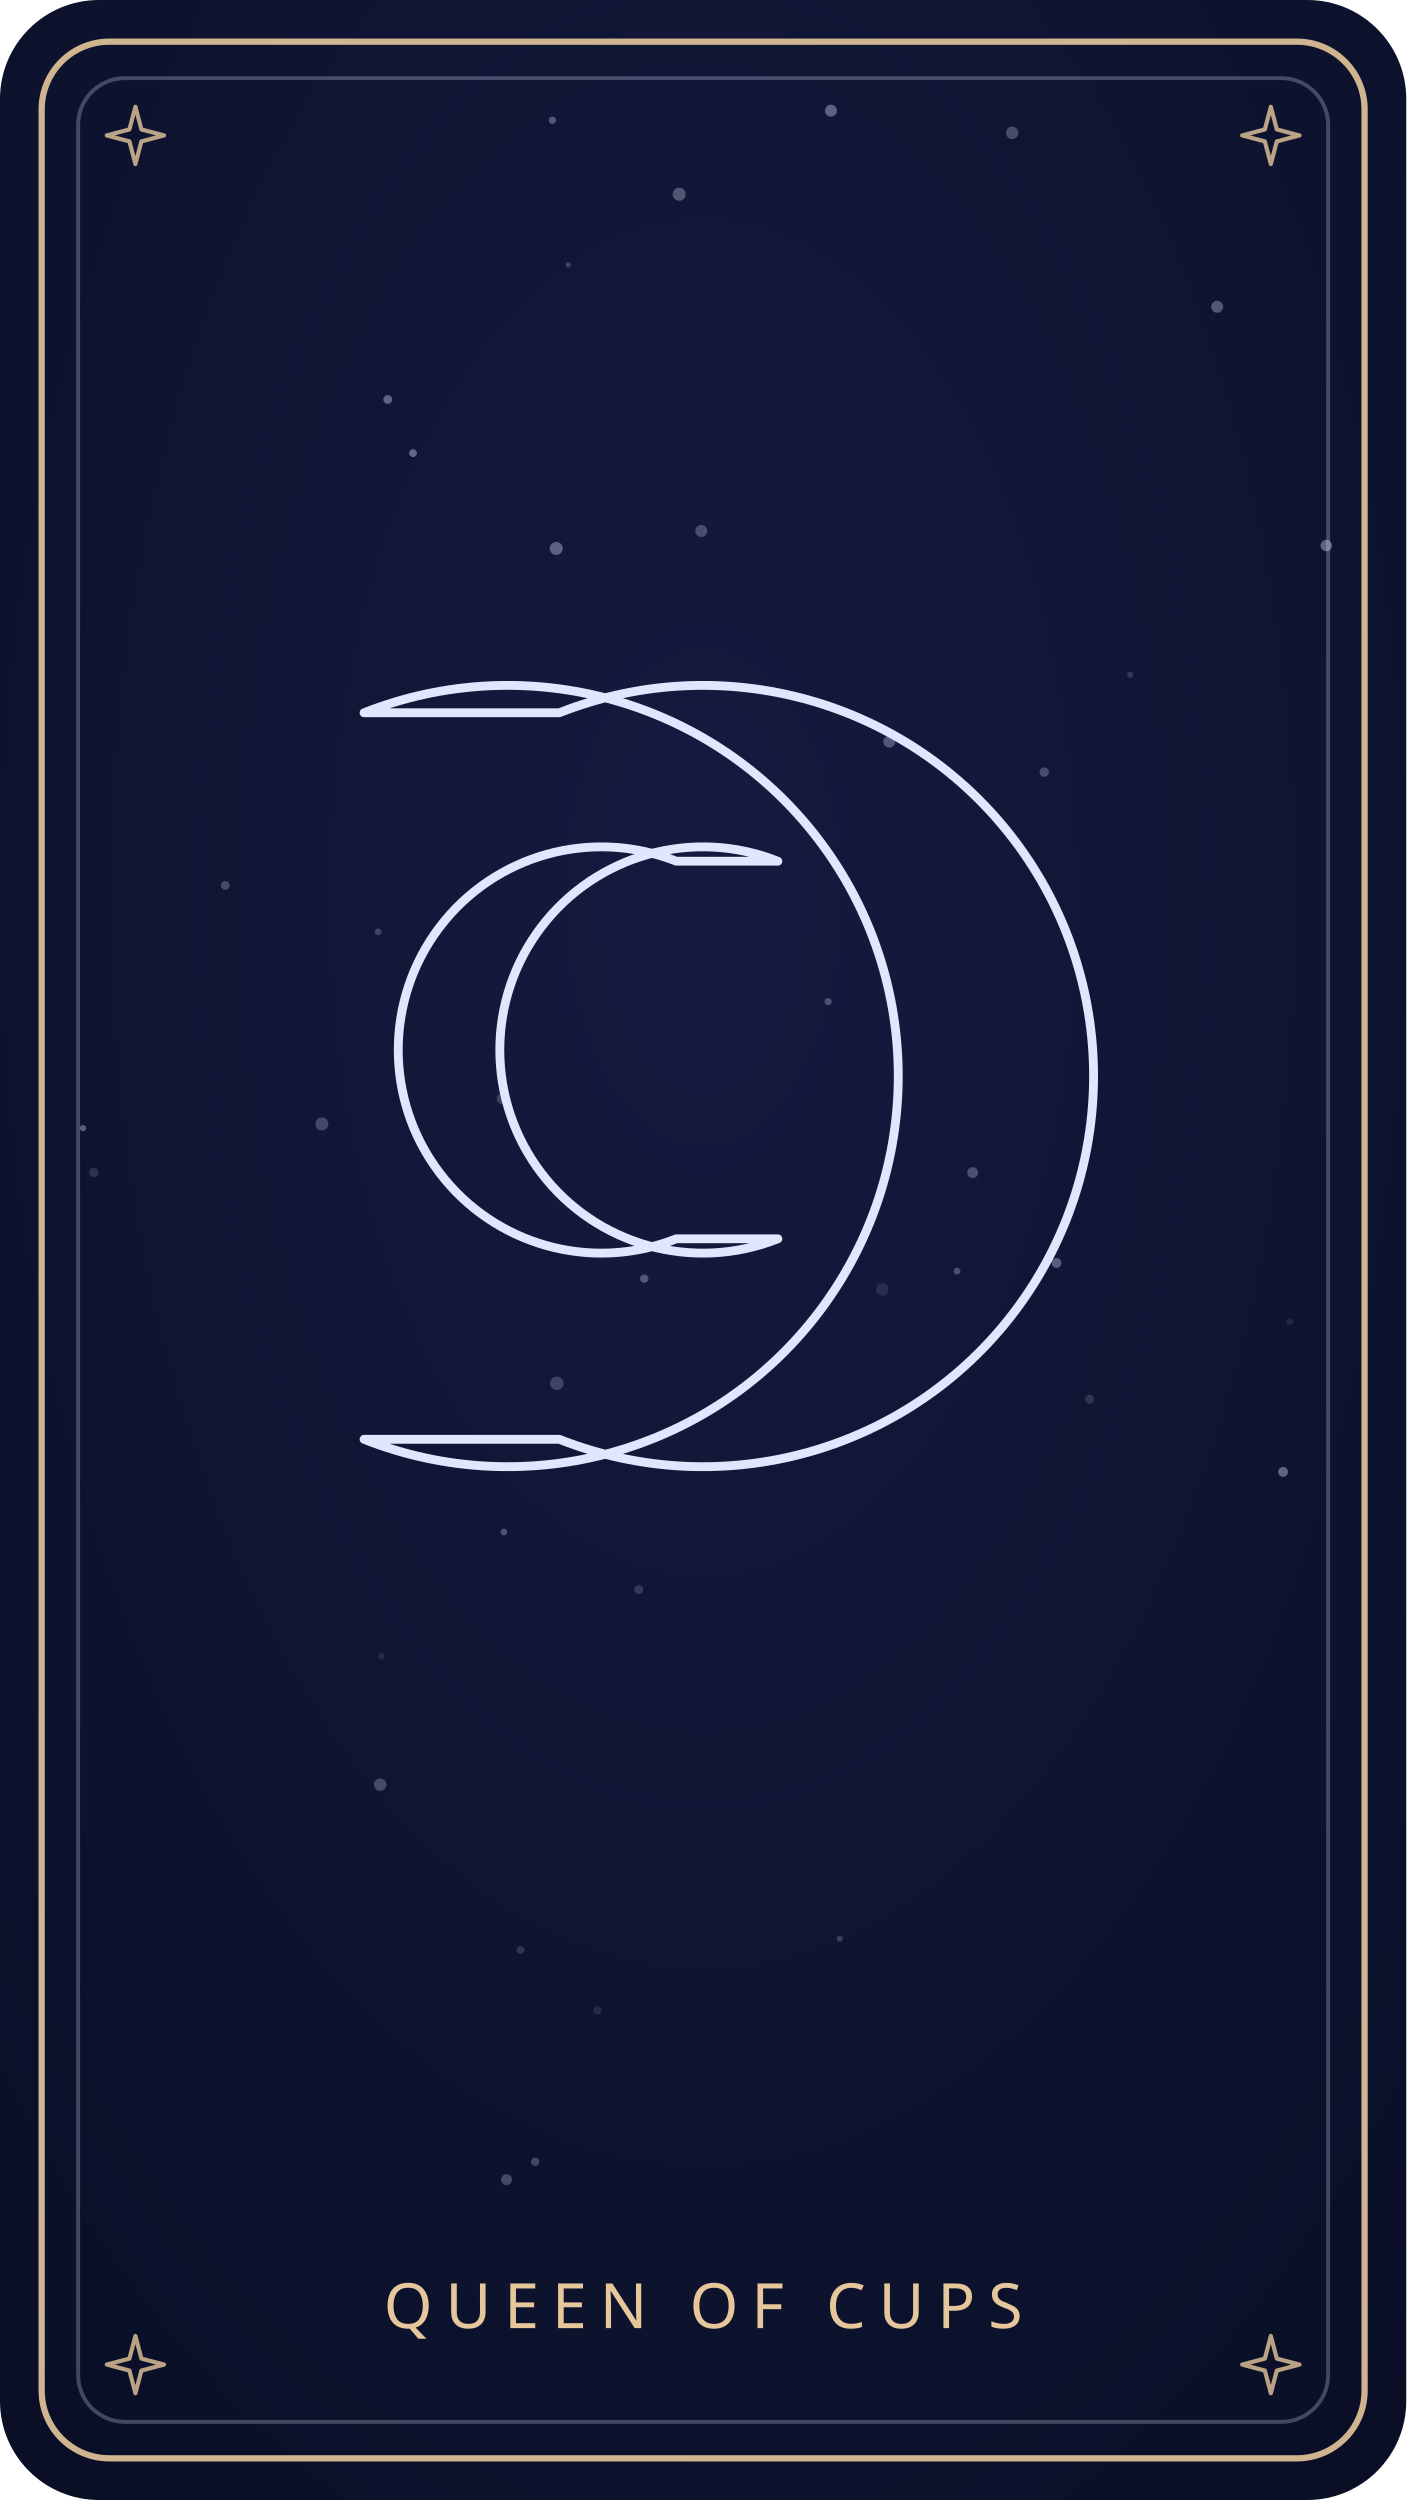
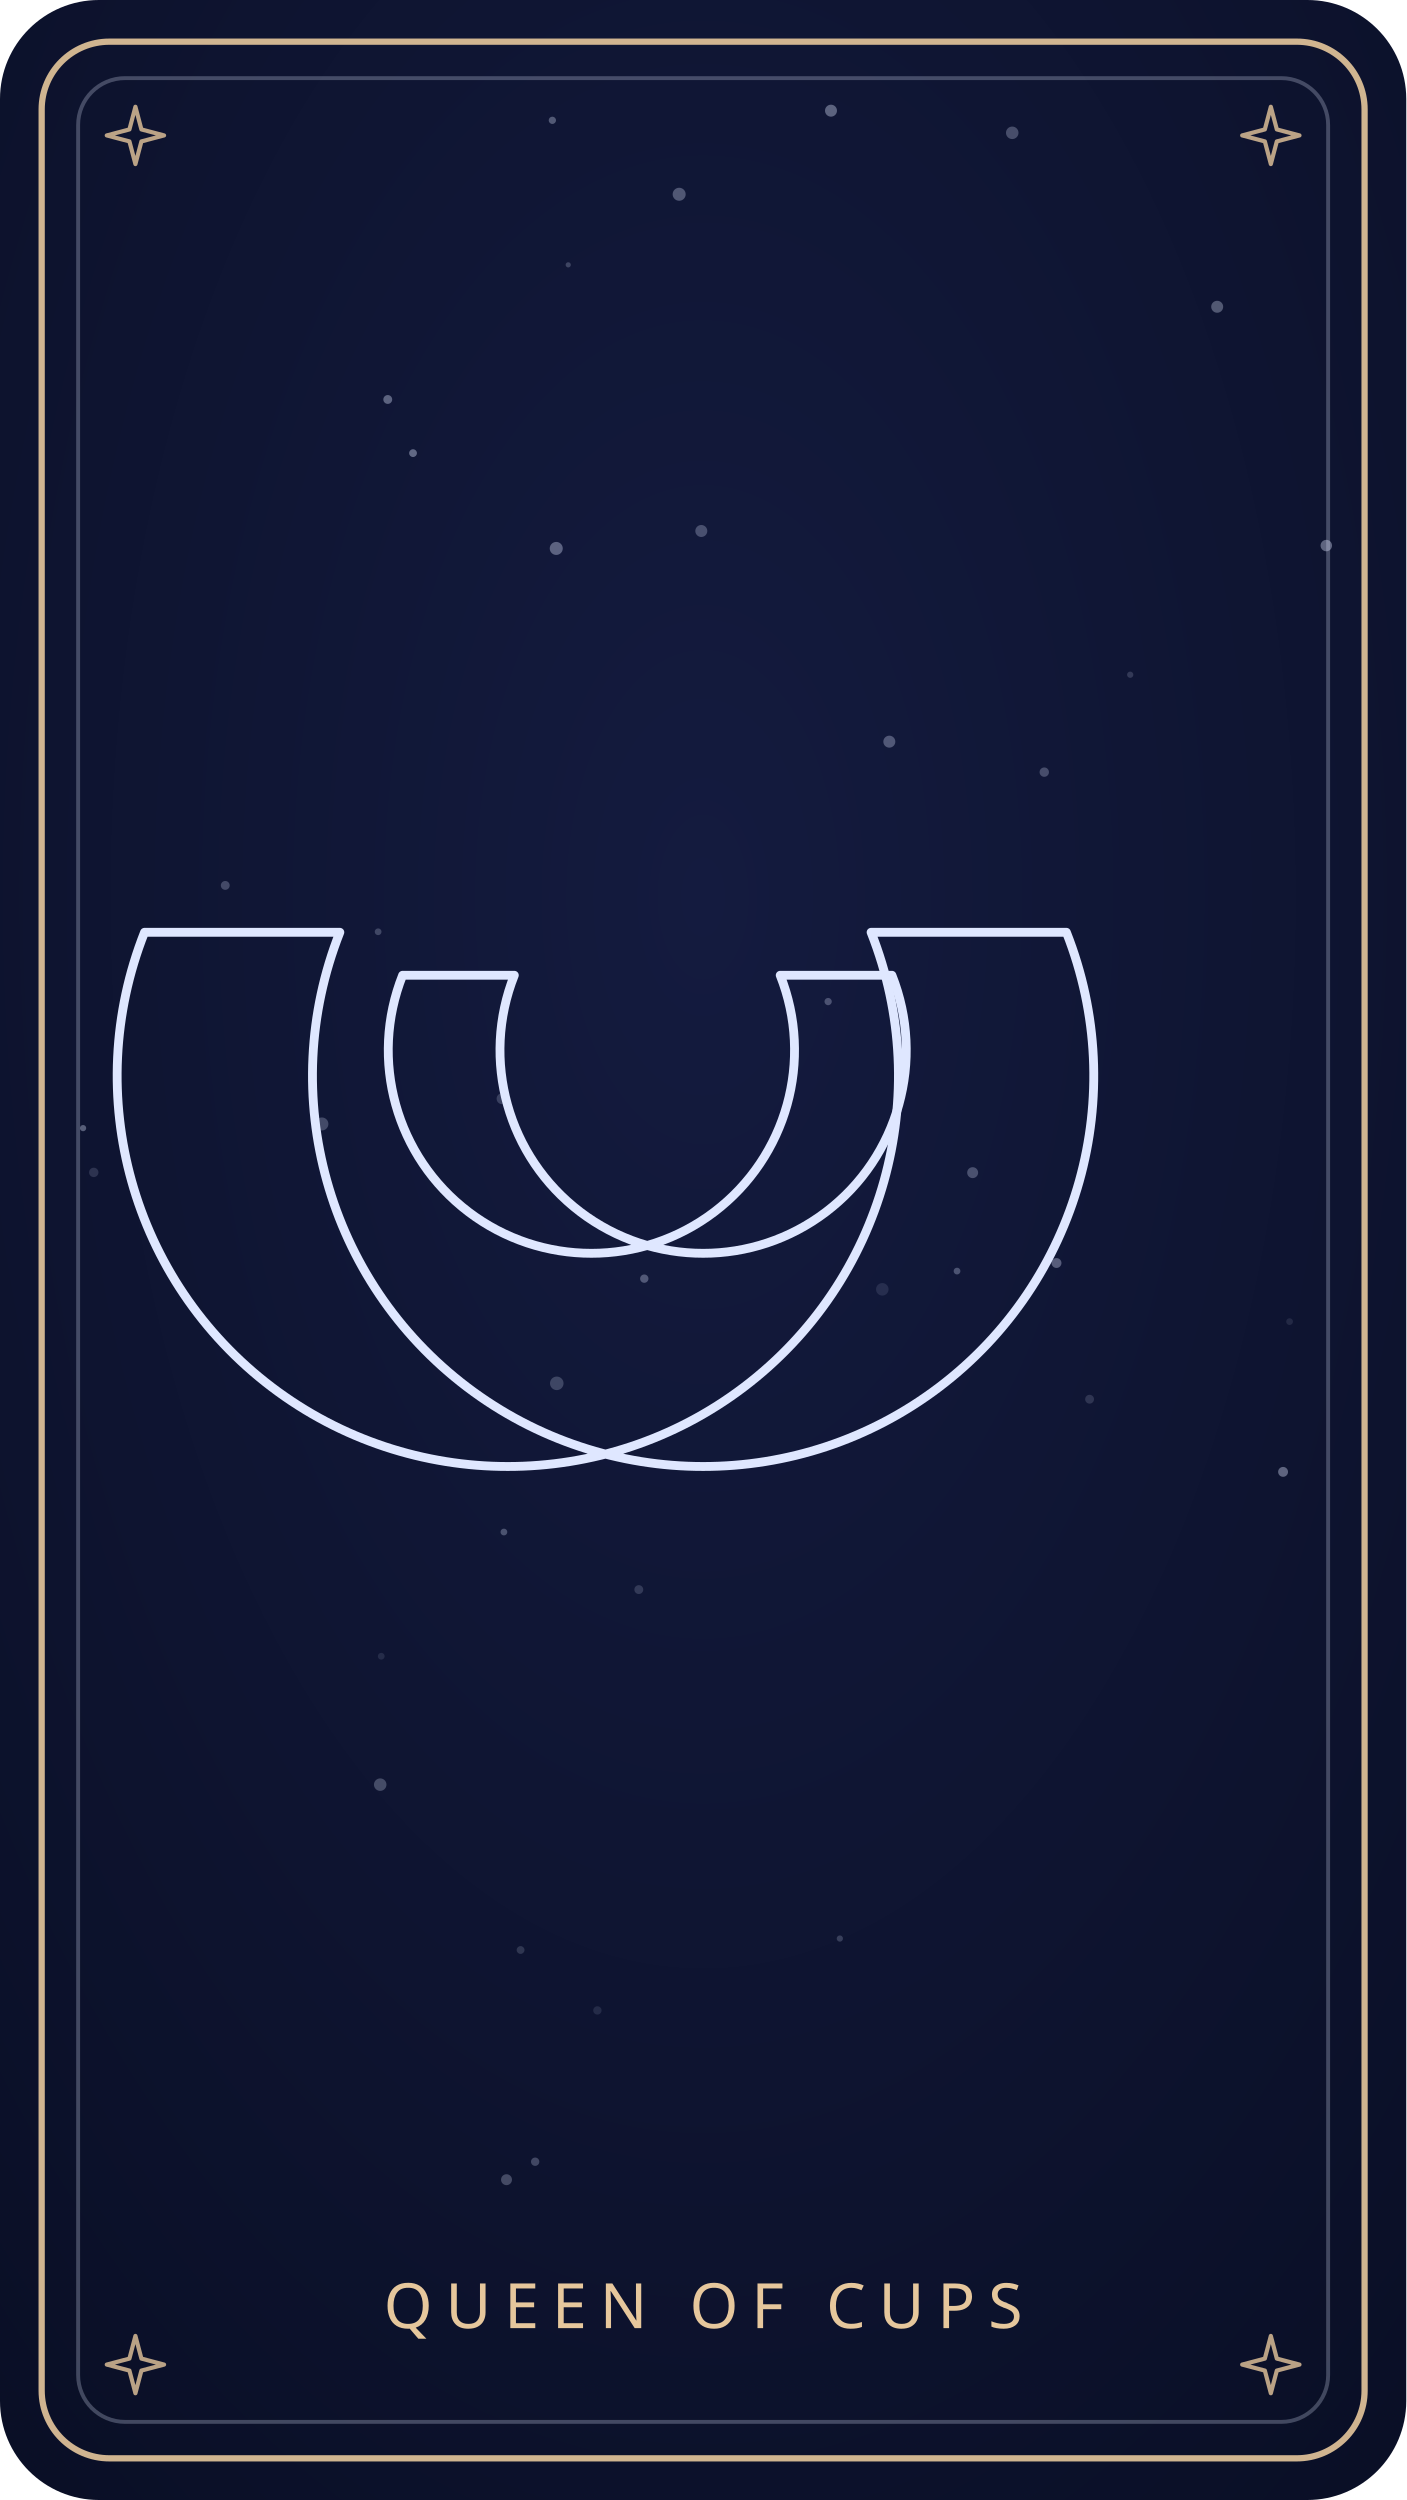
<svg xmlns="http://www.w3.org/2000/svg" viewBox="0 0 540 960" width="540" height="960">
  <defs>
    <radialGradient id="bg" cx="50%" cy="36%" r="85%">
      <stop offset="0%" stop-color="#141b3f" />
      <stop offset="100%" stop-color="#090e24" />
    </radialGradient>
  </defs>
  <rect x="0" y="0" width="540" height="960" rx="38" fill="url(#bg)" />
  <circle cx="158.6" cy="174.0" r="1.5" fill="#dfe7ff" stroke="none" fill-opacity="0.39" />
  <circle cx="218.2" cy="101.7" r="1.0" fill="#dfe7ff" stroke="none" fill-opacity="0.22" />
  <line x1="91.7" y1="608.2" x2="95.9" y2="608.2" w="1.2" color="#dfe7ff" op="0.396" />
  <line x1="91.7" y1="608.2" x2="91.7" y2="612.4" w="1.2" color="#dfe7ff" op="0.396" />
  <line x1="91.7" y1="608.2" x2="87.4" y2="608.2" w="1.2" color="#dfe7ff" op="0.396" />
  <line x1="91.7" y1="608.2" x2="91.7" y2="603.9" w="1.2" color="#dfe7ff" op="0.396" />
  <line x1="390.7" y1="116.1" x2="399.7" y2="116.1" w="1.2" color="#dfe7ff" op="0.116" />
  <line x1="390.7" y1="116.1" x2="390.7" y2="125.1" w="1.2" color="#dfe7ff" op="0.116" />
  <line x1="390.7" y1="116.1" x2="381.8" y2="116.1" w="1.2" color="#dfe7ff" op="0.116" />
  <line x1="390.7" y1="116.1" x2="390.7" y2="107.2" w="1.2" color="#dfe7ff" op="0.116" />
  <line x1="213.6" y1="197.7" x2="222.3" y2="197.7" w="1.2" color="#dfe7ff" op="0.172" />
  <line x1="213.6" y1="197.7" x2="213.6" y2="206.4" w="1.2" color="#dfe7ff" op="0.172" />
  <line x1="213.6" y1="197.7" x2="204.9" y2="197.7" w="1.2" color="#dfe7ff" op="0.172" />
  <line x1="213.6" y1="197.7" x2="213.6" y2="189.0" w="1.2" color="#dfe7ff" op="0.172" />
  <line x1="494.0" y1="893.9" x2="498.7" y2="893.9" w="1.2" color="#dfe7ff" op="0.13" />
  <line x1="494.0" y1="893.9" x2="494.0" y2="898.6" w="1.2" color="#dfe7ff" op="0.13" />
  <line x1="494.0" y1="893.9" x2="489.3" y2="893.9" w="1.2" color="#dfe7ff" op="0.13" />
  <line x1="494.0" y1="893.9" x2="494.0" y2="889.2" w="1.2" color="#dfe7ff" op="0.13" />
  <circle cx="86.5" cy="340.0" r="1.7" fill="#dfe7ff" stroke="none" fill-opacity="0.25" />
  <line x1="240.8" y1="48.8" x2="245.6" y2="48.8" w="1.2" color="#dfe7ff" op="0.314" />
  <line x1="240.8" y1="48.8" x2="240.8" y2="53.6" w="1.2" color="#dfe7ff" op="0.314" />
  <line x1="240.8" y1="48.8" x2="236.0" y2="48.8" w="1.2" color="#dfe7ff" op="0.314" />
  <line x1="240.8" y1="48.8" x2="240.8" y2="44.1" w="1.2" color="#dfe7ff" op="0.314" />
  <line x1="416.6" y1="38.9" x2="424.6" y2="38.9" w="1.2" color="#dfe7ff" op="0.33" />
  <line x1="416.6" y1="38.9" x2="416.6" y2="46.9" w="1.2" color="#dfe7ff" op="0.33" />
  <line x1="416.6" y1="38.9" x2="408.6" y2="38.9" w="1.2" color="#dfe7ff" op="0.33" />
  <line x1="416.6" y1="38.9" x2="416.6" y2="30.9" w="1.2" color="#dfe7ff" op="0.33" />
  <circle cx="205.5" cy="830.1" r="1.6" fill="#dfe7ff" stroke="none" fill-opacity="0.25" />
  <line x1="284.9" y1="925.4" x2="290.3" y2="925.4" w="1.2" color="#dfe7ff" op="0.265" />
  <line x1="284.9" y1="925.4" x2="284.9" y2="930.8" w="1.2" color="#dfe7ff" op="0.265" />
  <line x1="284.9" y1="925.4" x2="279.4" y2="925.4" w="1.2" color="#dfe7ff" op="0.265" />
  <line x1="284.9" y1="925.4" x2="284.9" y2="920.0" w="1.2" color="#dfe7ff" op="0.265" />
  <circle cx="509.3" cy="209.5" r="2.2" fill="#dfe7ff" stroke="none" fill-opacity="0.38" />
  <circle cx="341.5" cy="284.8" r="2.3" fill="#dfe7ff" stroke="none" fill-opacity="0.31" />
  <circle cx="192.8" cy="421.9" r="2.1" fill="#dfe7ff" stroke="none" fill-opacity="0.20" />
  <circle cx="405.7" cy="485.0" r="1.9" fill="#dfe7ff" stroke="none" fill-opacity="0.34" />
  <line x1="239.3" y1="361.5" x2="243.3" y2="361.5" w="1.2" color="#dfe7ff" op="0.277" />
  <line x1="239.3" y1="361.5" x2="239.3" y2="365.4" w="1.2" color="#dfe7ff" op="0.277" />
  <line x1="239.3" y1="361.5" x2="235.4" y2="361.5" w="1.2" color="#dfe7ff" op="0.277" />
  <line x1="239.3" y1="361.5" x2="239.3" y2="357.6" w="1.2" color="#dfe7ff" op="0.277" />
  <circle cx="367.5" cy="488.1" r="1.3" fill="#dfe7ff" stroke="none" fill-opacity="0.29" />
  <circle cx="194.5" cy="837.0" r="2.1" fill="#dfe7ff" stroke="none" fill-opacity="0.26" />
  <circle cx="123.6" cy="431.6" r="2.5" fill="#dfe7ff" stroke="none" fill-opacity="0.25" />
  <line x1="240.0" y1="616.4" x2="247.7" y2="616.4" w="1.2" color="#dfe7ff" op="0.14" />
  <line x1="240.0" y1="616.4" x2="240.0" y2="624.1" w="1.2" color="#dfe7ff" op="0.14" />
  <line x1="240.0" y1="616.4" x2="232.3" y2="616.4" w="1.2" color="#dfe7ff" op="0.14" />
  <line x1="240.0" y1="616.4" x2="240.0" y2="608.7" w="1.2" color="#dfe7ff" op="0.14" />
  <line x1="398.1" y1="763.3" x2="402.0" y2="763.3" w="1.2" color="#dfe7ff" op="0.102" />
  <line x1="398.1" y1="763.3" x2="398.1" y2="767.1" w="1.2" color="#dfe7ff" op="0.102" />
  <line x1="398.1" y1="763.3" x2="394.2" y2="763.3" w="1.2" color="#dfe7ff" op="0.102" />
  <line x1="398.1" y1="763.3" x2="398.1" y2="759.4" w="1.2" color="#dfe7ff" op="0.102" />
  <line x1="31.7" y1="807.4" x2="40.1" y2="807.4" w="1.2" color="#dfe7ff" op="0.317" />
  <line x1="31.7" y1="807.4" x2="31.7" y2="815.8" w="1.2" color="#dfe7ff" op="0.317" />
  <line x1="31.7" y1="807.4" x2="23.4" y2="807.4" w="1.2" color="#dfe7ff" op="0.317" />
  <line x1="31.7" y1="807.4" x2="31.7" y2="799.0" w="1.2" color="#dfe7ff" op="0.317" />
  <circle cx="388.7" cy="51.0" r="2.4" fill="#dfe7ff" stroke="none" fill-opacity="0.27" />
  <circle cx="148.9" cy="153.4" r="1.7" fill="#dfe7ff" stroke="none" fill-opacity="0.37" />
  <line x1="446.7" y1="185.1" x2="452.6" y2="185.1" w="1.2" color="#dfe7ff" op="0.217" />
  <line x1="446.7" y1="185.1" x2="446.7" y2="191.0" w="1.2" color="#dfe7ff" op="0.217" />
  <line x1="446.7" y1="185.1" x2="440.8" y2="185.1" w="1.2" color="#dfe7ff" op="0.217" />
  <line x1="446.7" y1="185.1" x2="446.7" y2="179.2" w="1.2" color="#dfe7ff" op="0.217" />
  <circle cx="401.0" cy="296.5" r="1.8" fill="#dfe7ff" stroke="none" fill-opacity="0.26" />
  <circle cx="31.9" cy="433.2" r="1.2" fill="#dfe7ff" stroke="none" fill-opacity="0.35" />
  <line x1="262.2" y1="495.6" x2="268.5" y2="495.6" w="1.2" color="#dfe7ff" op="0.359" />
  <line x1="262.2" y1="495.6" x2="262.2" y2="501.9" w="1.2" color="#dfe7ff" op="0.359" />
  <line x1="262.2" y1="495.6" x2="255.9" y2="495.6" w="1.2" color="#dfe7ff" op="0.359" />
  <line x1="262.2" y1="495.6" x2="262.2" y2="489.3" w="1.2" color="#dfe7ff" op="0.359" />
  <circle cx="212.1" cy="46.2" r="1.4" fill="#dfe7ff" stroke="none" fill-opacity="0.32" />
  <line x1="436.4" y1="662.5" x2="442.6" y2="662.5" w="1.2" color="#dfe7ff" op="0.376" />
  <line x1="436.4" y1="662.5" x2="436.4" y2="668.7" w="1.2" color="#dfe7ff" op="0.376" />
  <line x1="436.4" y1="662.5" x2="430.2" y2="662.5" w="1.2" color="#dfe7ff" op="0.376" />
  <line x1="436.4" y1="662.5" x2="436.4" y2="656.3" w="1.2" color="#dfe7ff" op="0.376" />
  <circle cx="145.2" cy="357.8" r="1.3" fill="#dfe7ff" stroke="none" fill-opacity="0.23" />
  <line x1="313.1" y1="753.0" x2="320.9" y2="753.0" w="1.2" color="#dfe7ff" op="0.287" />
  <line x1="313.1" y1="753.0" x2="313.1" y2="760.8" w="1.2" color="#dfe7ff" op="0.287" />
  <line x1="313.1" y1="753.0" x2="305.3" y2="753.0" w="1.2" color="#dfe7ff" op="0.287" />
  <line x1="313.1" y1="753.0" x2="313.1" y2="745.2" w="1.2" color="#dfe7ff" op="0.287" />
  <circle cx="146.4" cy="636.0" r="1.3" fill="#dfe7ff" stroke="none" fill-opacity="0.11" />
  <line x1="48.7" y1="159.0" x2="57.5" y2="159.0" w="1.2" color="#dfe7ff" op="0.161" />
  <line x1="48.7" y1="159.0" x2="48.7" y2="167.8" w="1.2" color="#dfe7ff" op="0.161" />
  <line x1="48.7" y1="159.0" x2="39.9" y2="159.0" w="1.2" color="#dfe7ff" op="0.161" />
  <line x1="48.7" y1="159.0" x2="48.7" y2="150.3" w="1.2" color="#dfe7ff" op="0.161" />
  <circle cx="373.5" cy="450.3" r="2.1" fill="#dfe7ff" stroke="none" fill-opacity="0.28" />
  <circle cx="319.1" cy="42.5" r="2.3" fill="#dfe7ff" stroke="none" fill-opacity="0.37" />
  <line x1="286.8" y1="483.2" x2="291.4" y2="483.2" w="1.2" color="#dfe7ff" op="0.353" />
  <line x1="286.8" y1="483.2" x2="286.8" y2="487.8" w="1.2" color="#dfe7ff" op="0.353" />
  <line x1="286.8" y1="483.2" x2="282.2" y2="483.2" w="1.2" color="#dfe7ff" op="0.353" />
  <line x1="286.8" y1="483.2" x2="286.8" y2="478.6" w="1.2" color="#dfe7ff" op="0.353" />
  <circle cx="385.9" cy="885.1" r="1.2" fill="#dfe7ff" stroke="none" fill-opacity="0.27" />
  <circle cx="36.0" cy="450.2" r="1.8" fill="#dfe7ff" stroke="none" fill-opacity="0.15" />
  <line x1="286.3" y1="815.2" x2="293.6" y2="815.2" w="1.2" color="#dfe7ff" op="0.185" />
  <line x1="286.3" y1="815.2" x2="286.3" y2="822.5" w="1.2" color="#dfe7ff" op="0.185" />
  <line x1="286.3" y1="815.2" x2="279.0" y2="815.2" w="1.2" color="#dfe7ff" op="0.185" />
  <line x1="286.3" y1="815.2" x2="286.3" y2="807.9" w="1.2" color="#dfe7ff" op="0.185" />
  <circle cx="467.4" cy="117.8" r="2.3" fill="#dfe7ff" stroke="none" fill-opacity="0.32" />
  <line x1="214.2" y1="910.4" x2="222.6" y2="910.4" w="1.2" color="#dfe7ff" op="0.276" />
  <line x1="214.2" y1="910.4" x2="214.2" y2="918.9" w="1.2" color="#dfe7ff" op="0.276" />
  <line x1="214.2" y1="910.4" x2="205.8" y2="910.4" w="1.2" color="#dfe7ff" op="0.276" />
  <line x1="214.2" y1="910.4" x2="214.2" y2="902.0" w="1.2" color="#dfe7ff" op="0.276" />
  <line x1="301.5" y1="625.6" x2="307.1" y2="625.6" w="1.2" color="#dfe7ff" op="0.242" />
  <line x1="301.5" y1="625.6" x2="301.5" y2="631.2" w="1.2" color="#dfe7ff" op="0.242" />
  <line x1="301.5" y1="625.6" x2="295.9" y2="625.6" w="1.2" color="#dfe7ff" op="0.242" />
  <line x1="301.5" y1="625.6" x2="301.5" y2="620.0" w="1.2" color="#dfe7ff" op="0.242" />
  <circle cx="199.9" cy="748.8" r="1.5" fill="#dfe7ff" stroke="none" fill-opacity="0.16" />
  <line x1="344.6" y1="519.3" x2="349.7" y2="519.3" w="1.2" color="#dfe7ff" op="0.224" />
  <line x1="344.6" y1="519.3" x2="344.6" y2="524.4" w="1.2" color="#dfe7ff" op="0.224" />
  <line x1="344.6" y1="519.3" x2="339.5" y2="519.3" w="1.2" color="#dfe7ff" op="0.224" />
  <line x1="344.6" y1="519.3" x2="344.6" y2="514.1" w="1.2" color="#dfe7ff" op="0.224" />
  <line x1="261.4" y1="821.4" x2="266.0" y2="821.4" w="1.2" color="#dfe7ff" op="0.159" />
  <line x1="261.4" y1="821.4" x2="261.4" y2="826.0" w="1.2" color="#dfe7ff" op="0.159" />
  <line x1="261.4" y1="821.4" x2="256.8" y2="821.4" w="1.2" color="#dfe7ff" op="0.159" />
  <line x1="261.4" y1="821.4" x2="261.4" y2="816.8" w="1.2" color="#dfe7ff" op="0.159" />
  <circle cx="213.8" cy="531.2" r="2.6" fill="#dfe7ff" stroke="none" fill-opacity="0.22" />
  <circle cx="260.8" cy="74.6" r="2.5" fill="#dfe7ff" stroke="none" fill-opacity="0.31" />
  <circle cx="229.4" cy="772.0" r="1.6" fill="#dfe7ff" stroke="none" fill-opacity="0.11" />
  <line x1="42.0" y1="915.0" x2="50.3" y2="915.0" w="1.2" color="#dfe7ff" op="0.129" />
  <line x1="42.0" y1="915.0" x2="42.0" y2="923.3" w="1.2" color="#dfe7ff" op="0.129" />
  <line x1="42.0" y1="915.0" x2="33.7" y2="915.0" w="1.2" color="#dfe7ff" op="0.129" />
  <line x1="42.0" y1="915.0" x2="42.0" y2="906.7" w="1.2" color="#dfe7ff" op="0.129" />
  <line x1="156.1" y1="84.2" x2="160.5" y2="84.2" w="1.2" color="#dfe7ff" op="0.391" />
  <line x1="156.1" y1="84.2" x2="156.1" y2="88.7" w="1.2" color="#dfe7ff" op="0.391" />
  <line x1="156.1" y1="84.2" x2="151.7" y2="84.2" w="1.2" color="#dfe7ff" op="0.391" />
  <line x1="156.1" y1="84.2" x2="156.1" y2="79.8" w="1.2" color="#dfe7ff" op="0.391" />
  <circle cx="247.4" cy="491.0" r="1.6" fill="#dfe7ff" stroke="none" fill-opacity="0.31" />
  <circle cx="492.7" cy="565.2" r="1.9" fill="#dfe7ff" stroke="none" fill-opacity="0.38" />
  <circle cx="193.5" cy="588.3" r="1.3" fill="#dfe7ff" stroke="none" fill-opacity="0.29" />
  <circle cx="338.8" cy="495.1" r="2.4" fill="#dfe7ff" stroke="none" fill-opacity="0.11" />
  <circle cx="322.5" cy="744.4" r="1.2" fill="#dfe7ff" stroke="none" fill-opacity="0.20" />
  <circle cx="318.0" cy="384.6" r="1.4" fill="#dfe7ff" stroke="none" fill-opacity="0.28" />
  <circle cx="269.3" cy="203.9" r="2.3" fill="#dfe7ff" stroke="none" fill-opacity="0.27" />
  <circle cx="213.6" cy="210.6" r="2.5" fill="#dfe7ff" stroke="none" fill-opacity="0.36" />
  <circle cx="418.4" cy="537.3" r="1.7" fill="#dfe7ff" stroke="none" fill-opacity="0.15" />
  <circle cx="495.2" cy="507.5" r="1.3" fill="#dfe7ff" stroke="none" fill-opacity="0.10" />
  <circle cx="434.0" cy="259.1" r="1.2" fill="#dfe7ff" stroke="none" fill-opacity="0.17" />
  <circle cx="146.0" cy="685.3" r="2.4" fill="#dfe7ff" stroke="none" fill-opacity="0.26" />
  <circle cx="245.3" cy="610.4" r="1.7" fill="#dfe7ff" stroke="none" fill-opacity="0.17" />
-   <path d="M 214.8 273.7 A 150.0 150.0 0 1 1 214.8 552.7 L 139.8 552.7 A 150.0 150.0 0 1 0 139.8 273.7 Z" fill="none" stroke="#dfe7ff" stroke-width="3.4" stroke-linecap="round" stroke-linejoin="round" />
-   <path d="M 298.7 475.7 A 78.0 78.0 0 1 1 298.7 330.7 L 259.7 330.7 A 78.0 78.0 0 1 0 259.7 475.7 Z" fill="none" stroke="#dfe7ff" stroke-width="3.4" stroke-linecap="round" stroke-linejoin="round" />
+   <path d="M 409.5 358.0 A 150.0 150.0 0 1 1 130.5 358.0 L 55.5 358.0 A 150.0 150.0 0 1 0 334.5 358.0 Z" fill="none" stroke="#dfe7ff" stroke-width="3.4" stroke-linecap="round" stroke-linejoin="round" />
+   <path d="M 342.5 374.5 A 78.0 78.0 0 1 1 197.5 374.5 L 154.6 374.5 A 78.0 78.0 0 1 0 299.6 374.5 Z" fill="none" stroke="#dfe7ff" stroke-width="3.4" stroke-linecap="round" stroke-linejoin="round" />
  <line x1="270.0" y1="283.2" x2="288.0" y2="283.2" w="1.5" color="#dfe7ff" op="0.9" />
  <line x1="270.0" y1="283.2" x2="270.0" y2="301.2" w="1.5" color="#dfe7ff" op="0.9" />
  <line x1="270.0" y1="283.2" x2="252.0" y2="283.2" w="1.5" color="#dfe7ff" op="0.9" />
  <line x1="270.0" y1="283.2" x2="270.0" y2="265.2" w="1.5" color="#dfe7ff" op="0.9" />
  <line x1="175.0" y1="473.2" x2="189.0" y2="473.2" w="1.5" color="#dfe7ff" op="0.7" />
  <line x1="175.0" y1="473.2" x2="175.0" y2="487.2" w="1.5" color="#dfe7ff" op="0.7" />
  <line x1="175.0" y1="473.2" x2="161.0" y2="473.2" w="1.5" color="#dfe7ff" op="0.7" />
  <line x1="175.0" y1="473.2" x2="175.0" y2="459.2" w="1.5" color="#dfe7ff" op="0.7" />
  <line x1="365.0" y1="473.2" x2="379.0" y2="473.2" w="1.5" color="#dfe7ff" op="0.7" />
  <line x1="365.0" y1="473.2" x2="365.0" y2="487.2" w="1.5" color="#dfe7ff" op="0.7" />
  <line x1="365.0" y1="473.2" x2="351.0" y2="473.2" w="1.5" color="#dfe7ff" op="0.7" />
  <line x1="365.0" y1="473.2" x2="365.0" y2="459.2" w="1.5" color="#dfe7ff" op="0.7" />
  <rect x="16" y="16" width="508" height="928" rx="26" fill="none" stroke="#e6c79c" stroke-width="2.4" stroke-linecap="round" stroke-linejoin="round" stroke-opacity="0.90" />
  <rect x="30" y="30" width="480" height="900" rx="18" fill="none" stroke="#dfe7ff" stroke-width="1.5" stroke-linecap="round" stroke-linejoin="round" stroke-opacity="0.26" />
  <path d="M 52.0 41.0 L 54.3 49.7 L 63.0 52.0 L 54.3 54.3 L 52.0 63.0 L 49.7 54.3 L 41.0 52.0 L 49.7 49.7 Z" fill="none" stroke="#e6c79c" stroke-width="1.6" stroke-linecap="round" stroke-linejoin="round" stroke-opacity="0.80" />
  <path d="M 488.0 41.0 L 490.3 49.7 L 499.0 52.0 L 490.3 54.3 L 488.0 63.0 L 485.7 54.3 L 477.0 52.0 L 485.7 49.7 Z" fill="none" stroke="#e6c79c" stroke-width="1.6" stroke-linecap="round" stroke-linejoin="round" stroke-opacity="0.80" />
  <path d="M 52.0 897.0 L 54.3 905.7 L 63.0 908.0 L 54.3 910.3 L 52.0 919.0 L 49.7 910.3 L 41.0 908.0 L 49.7 905.7 Z" fill="none" stroke="#e6c79c" stroke-width="1.6" stroke-linecap="round" stroke-linejoin="round" stroke-opacity="0.80" />
  <path d="M 488.0 897.0 L 490.3 905.7 L 499.0 908.0 L 490.3 910.3 L 488.0 919.0 L 485.7 910.3 L 477.0 908.0 L 485.7 905.7 Z" fill="none" stroke="#e6c79c" stroke-width="1.6" stroke-linecap="round" stroke-linejoin="round" stroke-opacity="0.80" />
  <text x="270" y="894" text-anchor="middle" fill="#e6c79c" font-family="'Avenir Next', system-ui, sans-serif" font-size="24" letter-spacing="5" font-weight="500">QUEEN OF CUPS</text>
</svg>
